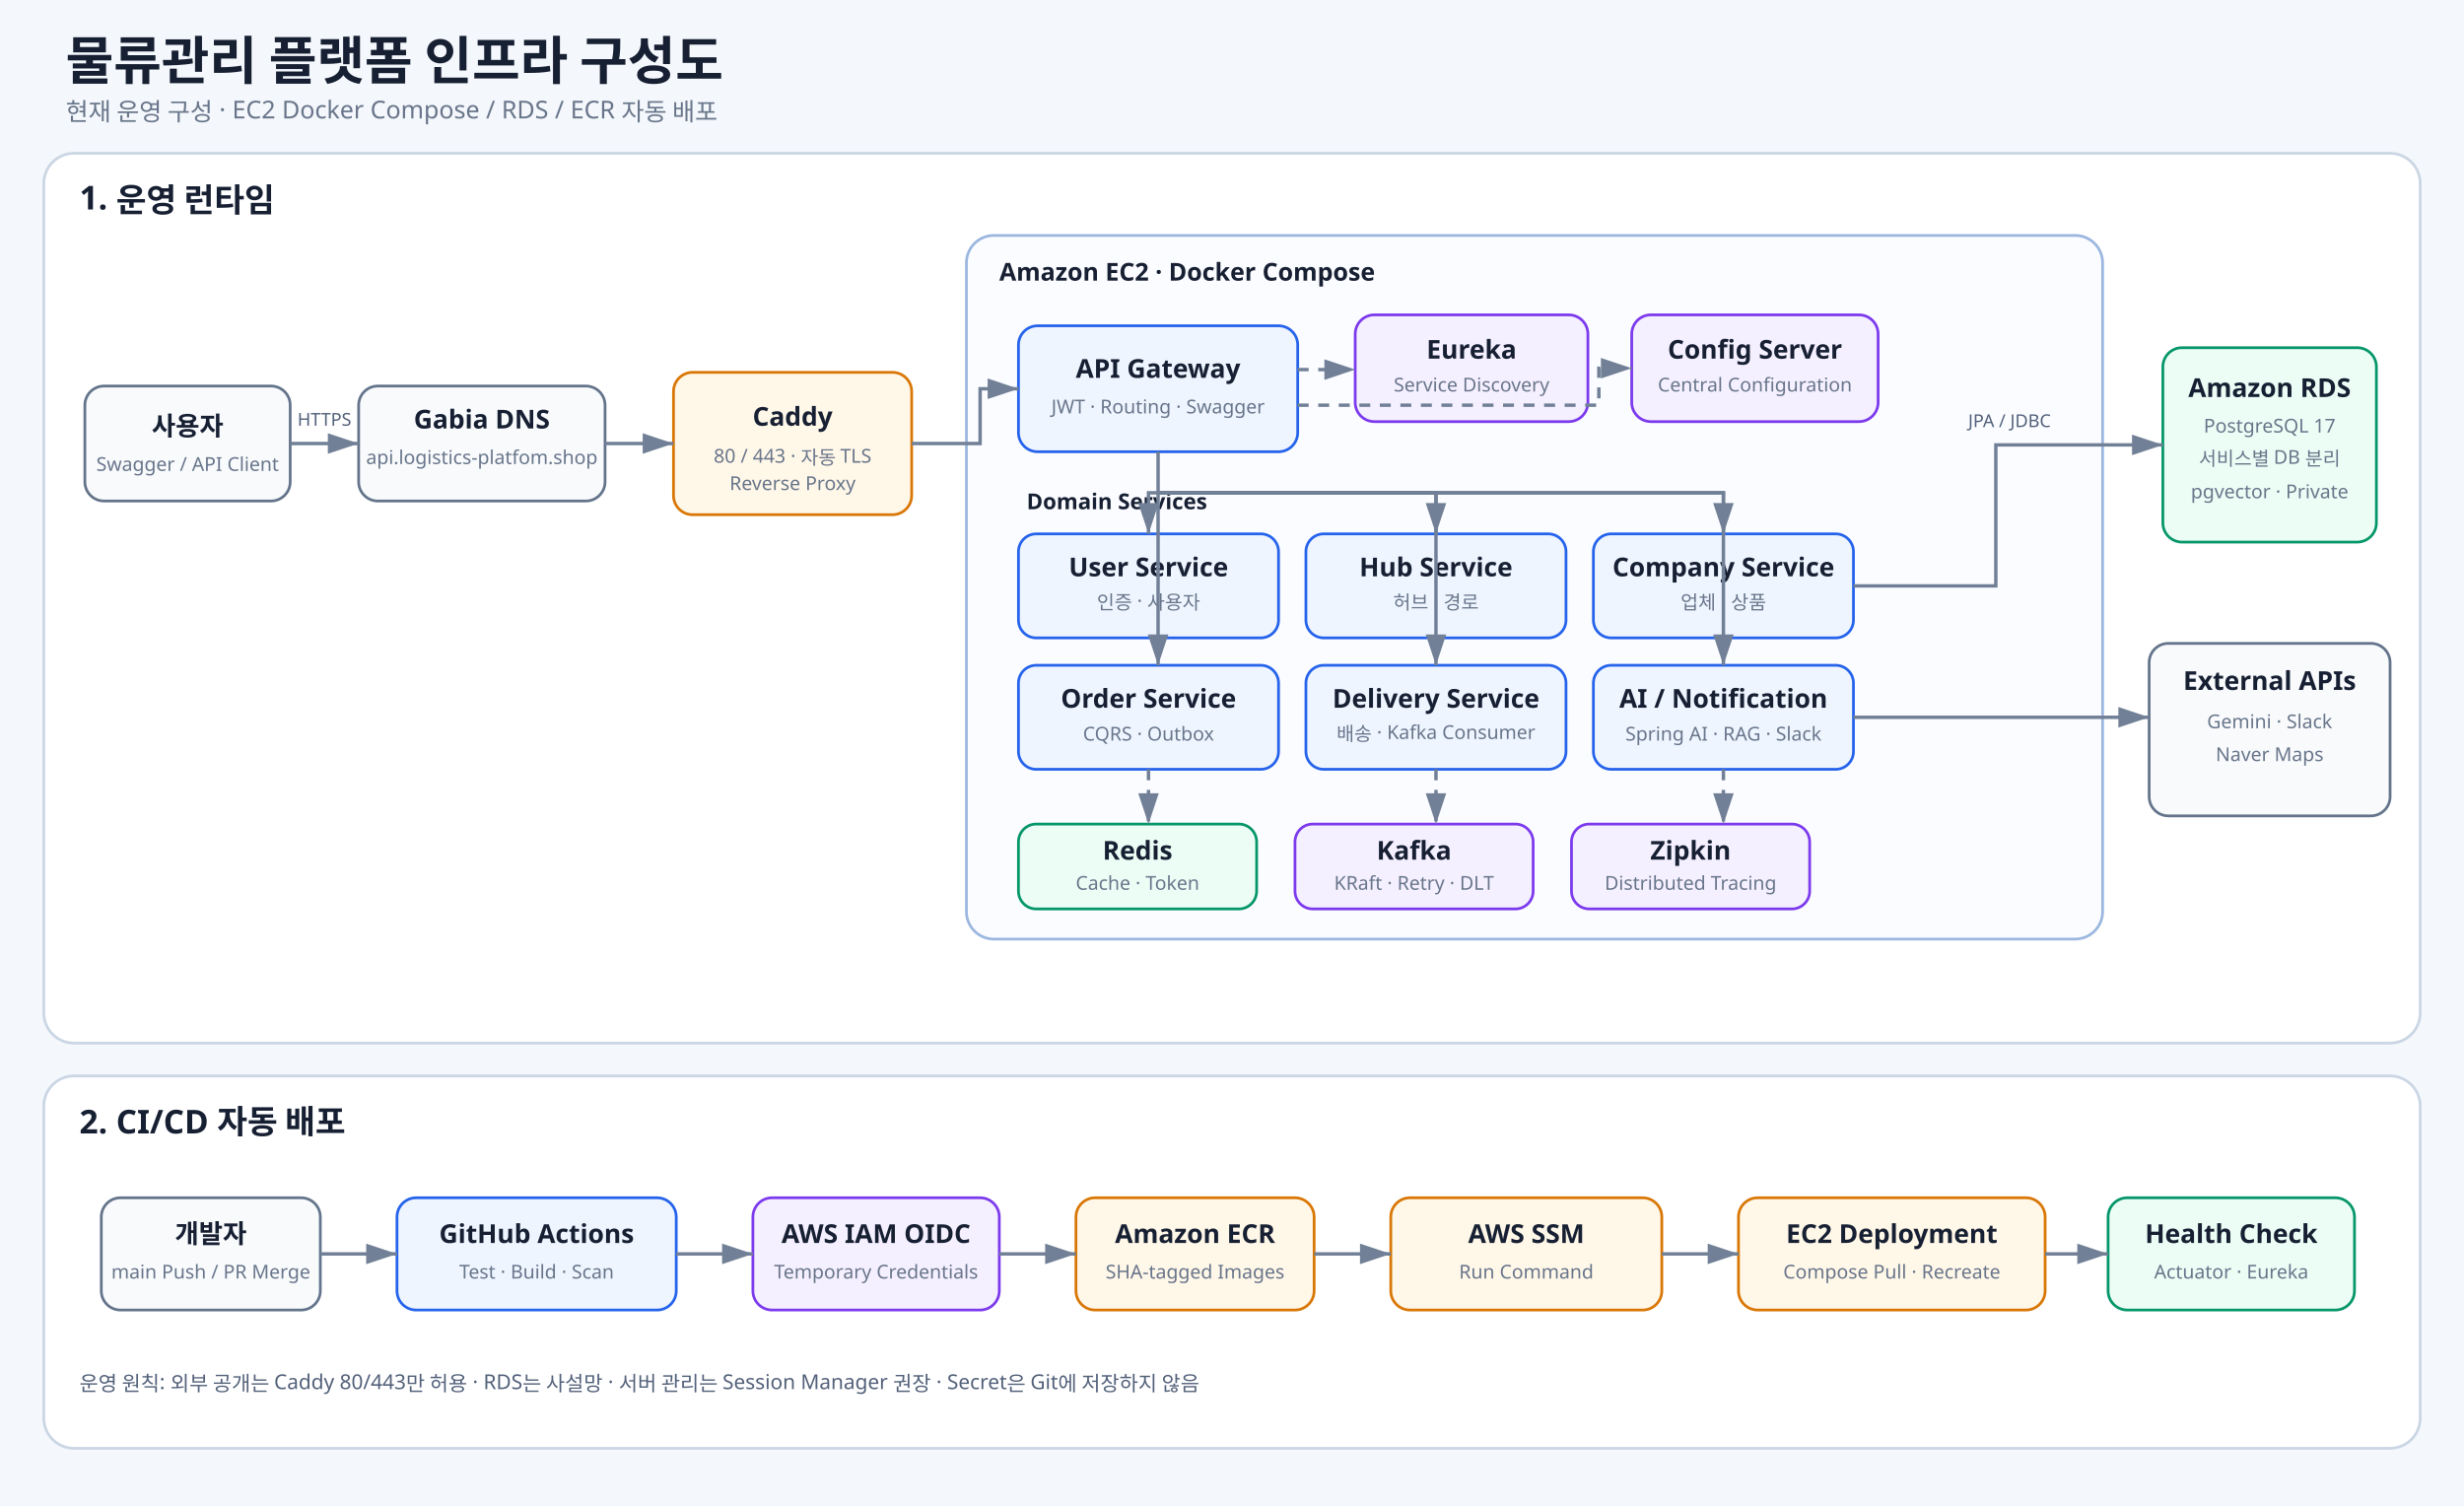
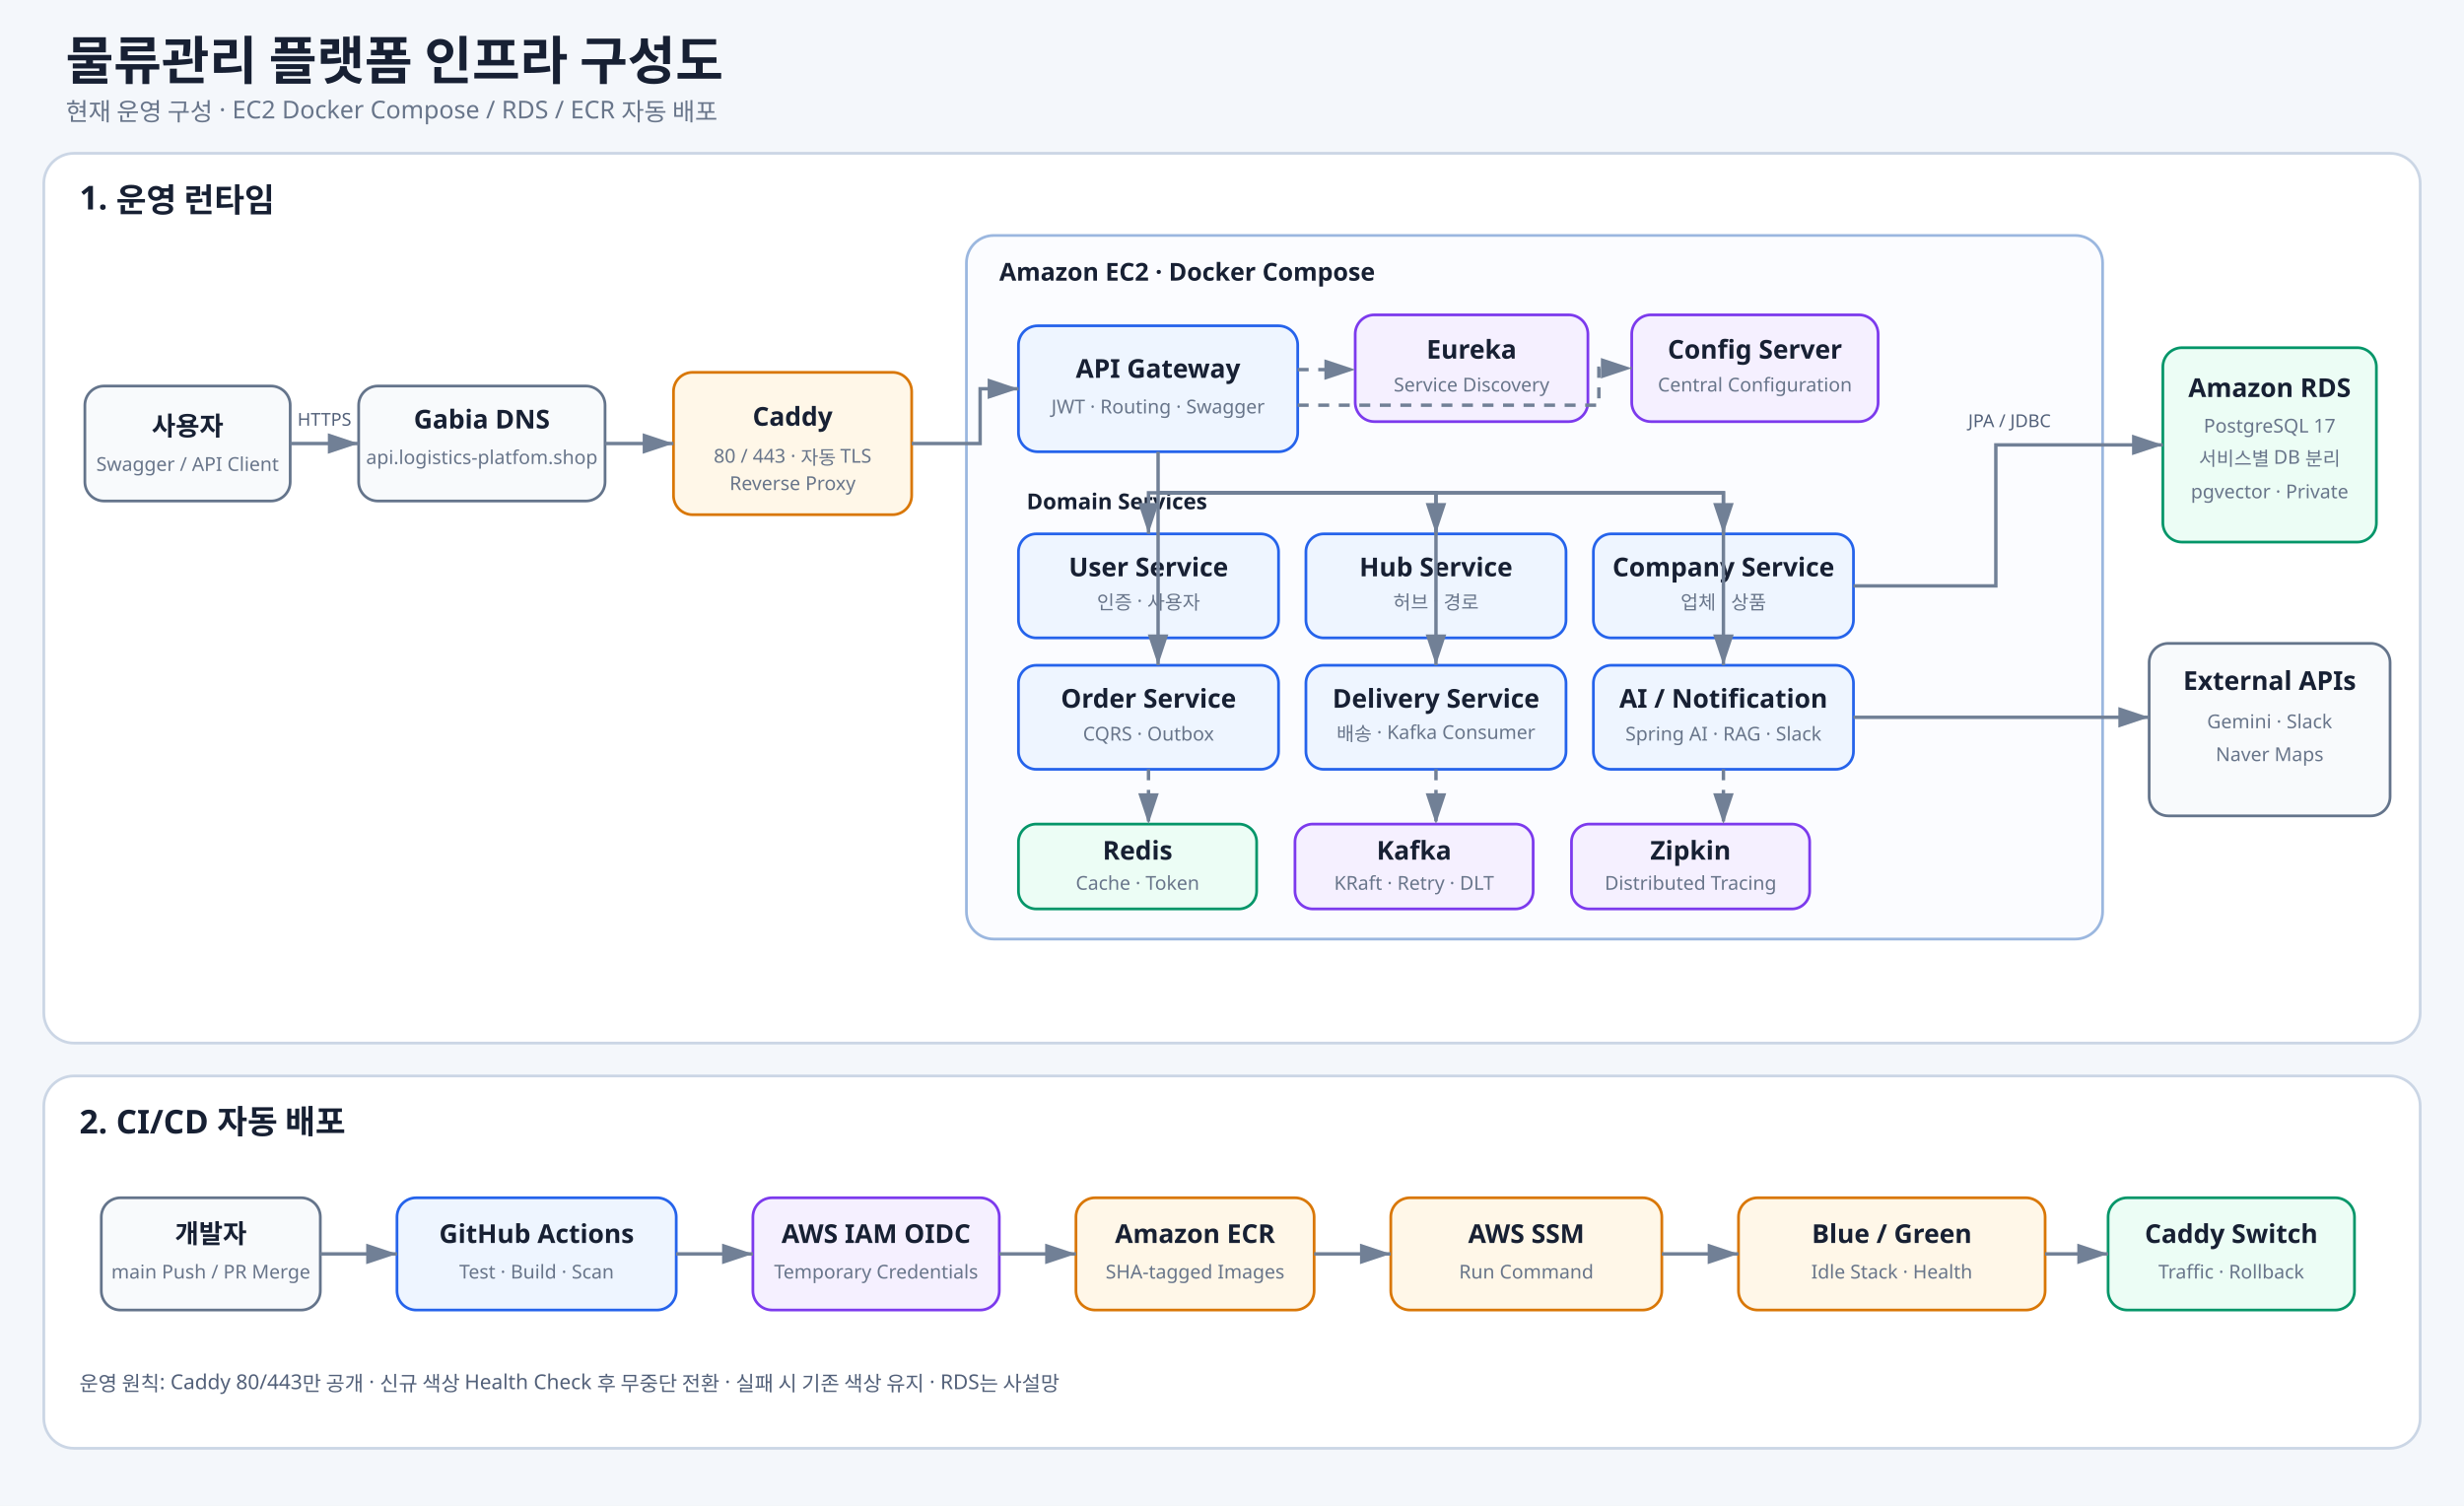
<svg xmlns="http://www.w3.org/2000/svg" width="1800" height="1100" viewBox="0 0 1800 1100">
  <defs>
    <style>
      text { font-family: "Noto Sans KR", "Malgun Gothic", "Segoe UI", sans-serif; fill: #172033; }
      .title { font-size: 38px; font-weight: 800; }
      .subtitle { font-size: 18px; fill: #68758a; }
      .section { font-size: 24px; font-weight: 800; }
      .box-title { font-size: 19px; font-weight: 750; text-anchor: middle; }
      .box-sub { font-size: 14px; fill: #68758a; text-anchor: middle; }
      .label { font-size: 13px; fill: #526079; text-anchor: middle; }
      .note { font-size: 15px; fill: #526079; }
      .panel { fill: #ffffff; stroke: #cbd6e5; stroke-width: 2; }
      .aws { fill: #fff7e8; stroke: #d97706; stroke-width: 2; }
      .app { fill: #eef5ff; stroke: #2563eb; stroke-width: 2; }
      .platform { fill: #f5f0ff; stroke: #7c3aed; stroke-width: 2; }
      .data { fill: #ecfdf5; stroke: #059669; stroke-width: 2; }
      .external { fill: #f8fafc; stroke: #64748b; stroke-width: 2; }
      .arrow { fill: none; stroke: #718096; stroke-width: 2.5; marker-end: url(#arrow); }
      .dashed { stroke-dasharray: 8 7; }
    </style>
    <marker id="arrow" markerWidth="10" markerHeight="10" refX="9" refY="3" orient="auto" markerUnits="strokeWidth">
      <path d="M0,0 L0,6 L9,3 z" fill="#718096" />
    </marker>
  </defs>
  <rect width="1800" height="1100" fill="#f4f7fb" />
  <text x="48" y="58" class="title">물류관리 플랫폼 인프라 구성도</text>
  <text x="48" y="88" class="subtitle">현재 운영 구성 · EC2 Docker Compose / RDS / ECR 자동 배포</text>
  <rect x="32" y="112" width="1736" height="650" rx="22" class="panel" />
  <text x="58" y="153" class="section">1. 운영 런타임</text>
  <rect x="62" y="282" width="150" height="84" rx="14" class="external" />
  <text x="137" y="318" class="box-title">사용자</text>
  <text x="137" y="344" class="box-sub">Swagger / API Client</text>
  <rect x="262" y="282" width="180" height="84" rx="14" class="external" />
  <text x="352" y="313" class="box-title">Gabia DNS</text>
  <text x="352" y="339" class="box-sub">api.logistics-platfom.shop</text>
  <rect x="492" y="272" width="174" height="104" rx="14" class="aws" />
  <text x="579" y="311" class="box-title">Caddy</text>
  <text x="579" y="338" class="box-sub">80 / 443 · 자동 TLS</text>
  <text x="579" y="358" class="box-sub">Reverse Proxy</text>
  <path d="M212 324 H262" class="arrow" />
  <text x="237" y="311" class="label">HTTPS</text>
  <path d="M442 324 H492" class="arrow" />
  <rect x="706" y="172" width="830" height="514" rx="20" fill="#fbfcff" stroke="#9bb7df" stroke-width="2" />
  <text x="730" y="205" font-size="18" font-weight="750" fill="#2563eb">Amazon EC2 · Docker Compose</text>
  <rect x="744" y="238" width="204" height="92" rx="14" class="app" />
  <text x="846" y="276" class="box-title">API Gateway</text>
  <text x="846" y="302" class="box-sub">JWT · Routing · Swagger</text>
  <path d="M666 324 H716 V284 H744" class="arrow" />
  <rect x="990" y="230" width="170" height="78" rx="14" class="platform" />
  <text x="1075" y="262" class="box-title">Eureka</text>
  <text x="1075" y="286" class="box-sub">Service Discovery</text>
  <rect x="1192" y="230" width="180" height="78" rx="14" class="platform" />
  <text x="1282" y="262" class="box-title">Config Server</text>
  <text x="1282" y="286" class="box-sub">Central Configuration</text>
  <path d="M948 270 H990" class="arrow dashed" />
  <path d="M948 296 H1168 V269 H1192" class="arrow dashed" />
  <text x="750" y="372" font-size="16" font-weight="700" fill="#526079">Domain Services</text>
  <rect x="744" y="390" width="190" height="76" rx="13" class="app" />
  <text x="839" y="421" class="box-title">User Service</text>
  <text x="839" y="445" class="box-sub">인증 · 사용자</text>
  <rect x="954" y="390" width="190" height="76" rx="13" class="app" />
  <text x="1049" y="421" class="box-title">Hub Service</text>
  <text x="1049" y="445" class="box-sub">허브 · 경로</text>
  <rect x="1164" y="390" width="190" height="76" rx="13" class="app" />
  <text x="1259" y="421" class="box-title">Company Service</text>
  <text x="1259" y="445" class="box-sub">업체 · 상품</text>
  <rect x="744" y="486" width="190" height="76" rx="13" class="app" />
  <text x="839" y="517" class="box-title">Order Service</text>
  <text x="839" y="541" class="box-sub">CQRS · Outbox</text>
  <rect x="954" y="486" width="190" height="76" rx="13" class="app" />
  <text x="1049" y="517" class="box-title">Delivery Service</text>
  <text x="1049" y="541" class="box-sub">배송 · Kafka Consumer</text>
  <rect x="1164" y="486" width="190" height="76" rx="13" class="app" />
  <text x="1259" y="517" class="box-title">AI / Notification</text>
  <text x="1259" y="541" class="box-sub">Spring AI · RAG · Slack</text>
  <path d="M846 330 V360 H839 V390" class="arrow" />
  <path d="M846 360 H1049 V390" class="arrow" />
  <path d="M846 360 H1259 V390" class="arrow" />
  <path d="M846 360 V486" class="arrow" />
  <path d="M846 360 H1049 V486" class="arrow" />
  <path d="M846 360 H1259 V486" class="arrow" />
  <rect x="744" y="602" width="174" height="62" rx="13" class="data" />
  <text x="831" y="628" class="box-title">Redis</text>
  <text x="831" y="650" class="box-sub">Cache · Token</text>
  <rect x="946" y="602" width="174" height="62" rx="13" class="platform" />
  <text x="1033" y="628" class="box-title">Kafka</text>
  <text x="1033" y="650" class="box-sub">KRaft · Retry · DLT</text>
  <rect x="1148" y="602" width="174" height="62" rx="13" class="platform" />
  <text x="1235" y="628" class="box-title">Zipkin</text>
  <text x="1235" y="650" class="box-sub">Distributed Tracing</text>
  <path d="M839 562 V602" class="arrow dashed" />
  <path d="M1049 562 V602" class="arrow dashed" />
  <path d="M1259 562 V602" class="arrow dashed" />
  <rect x="1580" y="254" width="156" height="142" rx="14" class="data" />
  <text x="1658" y="290" class="box-title">Amazon RDS</text>
  <text x="1658" y="316" class="box-sub">PostgreSQL 17</text>
  <text x="1658" y="340" class="box-sub">서비스별 DB 분리</text>
  <text x="1658" y="364" class="box-sub">pgvector · Private</text>
  <path d="M1354 428 H1458 V325 H1580" class="arrow" />
  <text x="1468" y="312" class="label">JPA / JDBC</text>
  <rect x="1570" y="470" width="176" height="126" rx="14" class="external" />
  <text x="1658" y="504" class="box-title">External APIs</text>
  <text x="1658" y="532" class="box-sub">Gemini · Slack</text>
  <text x="1658" y="556" class="box-sub">Naver Maps</text>
  <path d="M1354 524 H1570" class="arrow" />
  <rect x="32" y="786" width="1736" height="272" rx="22" class="panel" />
  <text x="58" y="828" class="section">2. CI/CD 자동 배포</text>
  <rect x="74" y="875" width="160" height="82" rx="14" class="external" />
  <text x="154" y="908" class="box-title">개발자</text>
  <text x="154" y="934" class="box-sub">main Push / PR Merge</text>
  <rect x="290" y="875" width="204" height="82" rx="14" class="app" />
  <text x="392" y="908" class="box-title">GitHub Actions</text>
  <text x="392" y="934" class="box-sub">Test · Build · Scan</text>
  <rect x="550" y="875" width="180" height="82" rx="14" class="platform" />
  <text x="640" y="908" class="box-title">AWS IAM OIDC</text>
  <text x="640" y="934" class="box-sub">Temporary Credentials</text>
  <rect x="786" y="875" width="174" height="82" rx="14" class="aws" />
  <text x="873" y="908" class="box-title">Amazon ECR</text>
  <text x="873" y="934" class="box-sub">SHA-tagged Images</text>
  <rect x="1016" y="875" width="198" height="82" rx="14" class="aws" />
  <text x="1115" y="908" class="box-title">AWS SSM</text>
  <text x="1115" y="934" class="box-sub">Run Command</text>
  <rect x="1270" y="875" width="224" height="82" rx="14" class="aws" />
-   <text x="1382" y="908" class="box-title">EC2 Deployment</text>
-   <text x="1382" y="934" class="box-sub">Compose Pull · Recreate</text>
+   <text x="1382" y="908" class="box-title">Blue / Green</text>
+   <text x="1382" y="934" class="box-sub">Idle Stack · Health</text>
  <rect x="1540" y="875" width="180" height="82" rx="14" class="data" />
-   <text x="1630" y="908" class="box-title">Health Check</text>
-   <text x="1630" y="934" class="box-sub">Actuator · Eureka</text>
+   <text x="1630" y="908" class="box-title">Caddy Switch</text>
+   <text x="1630" y="934" class="box-sub">Traffic · Rollback</text>
  <path d="M234 916 H290" class="arrow" />
  <path d="M494 916 H550" class="arrow" />
  <path d="M730 916 H786" class="arrow" />
  <path d="M960 916 H1016" class="arrow" />
  <path d="M1214 916 H1270" class="arrow" />
  <path d="M1494 916 H1540" class="arrow" />
-   <text x="58" y="1016" class="note">운영 원칙: 외부 공개는 Caddy 80/443만 허용 · RDS는 사설망 · 서버 관리는 Session Manager 권장 · Secret은 Git에 저장하지 않음</text>
+   <text x="58" y="1016" class="note">운영 원칙: Caddy 80/443만 공개 · 신규 색상 Health Check 후 무중단 전환 · 실패 시 기존 색상 유지 · RDS는 사설망</text>
</svg>
